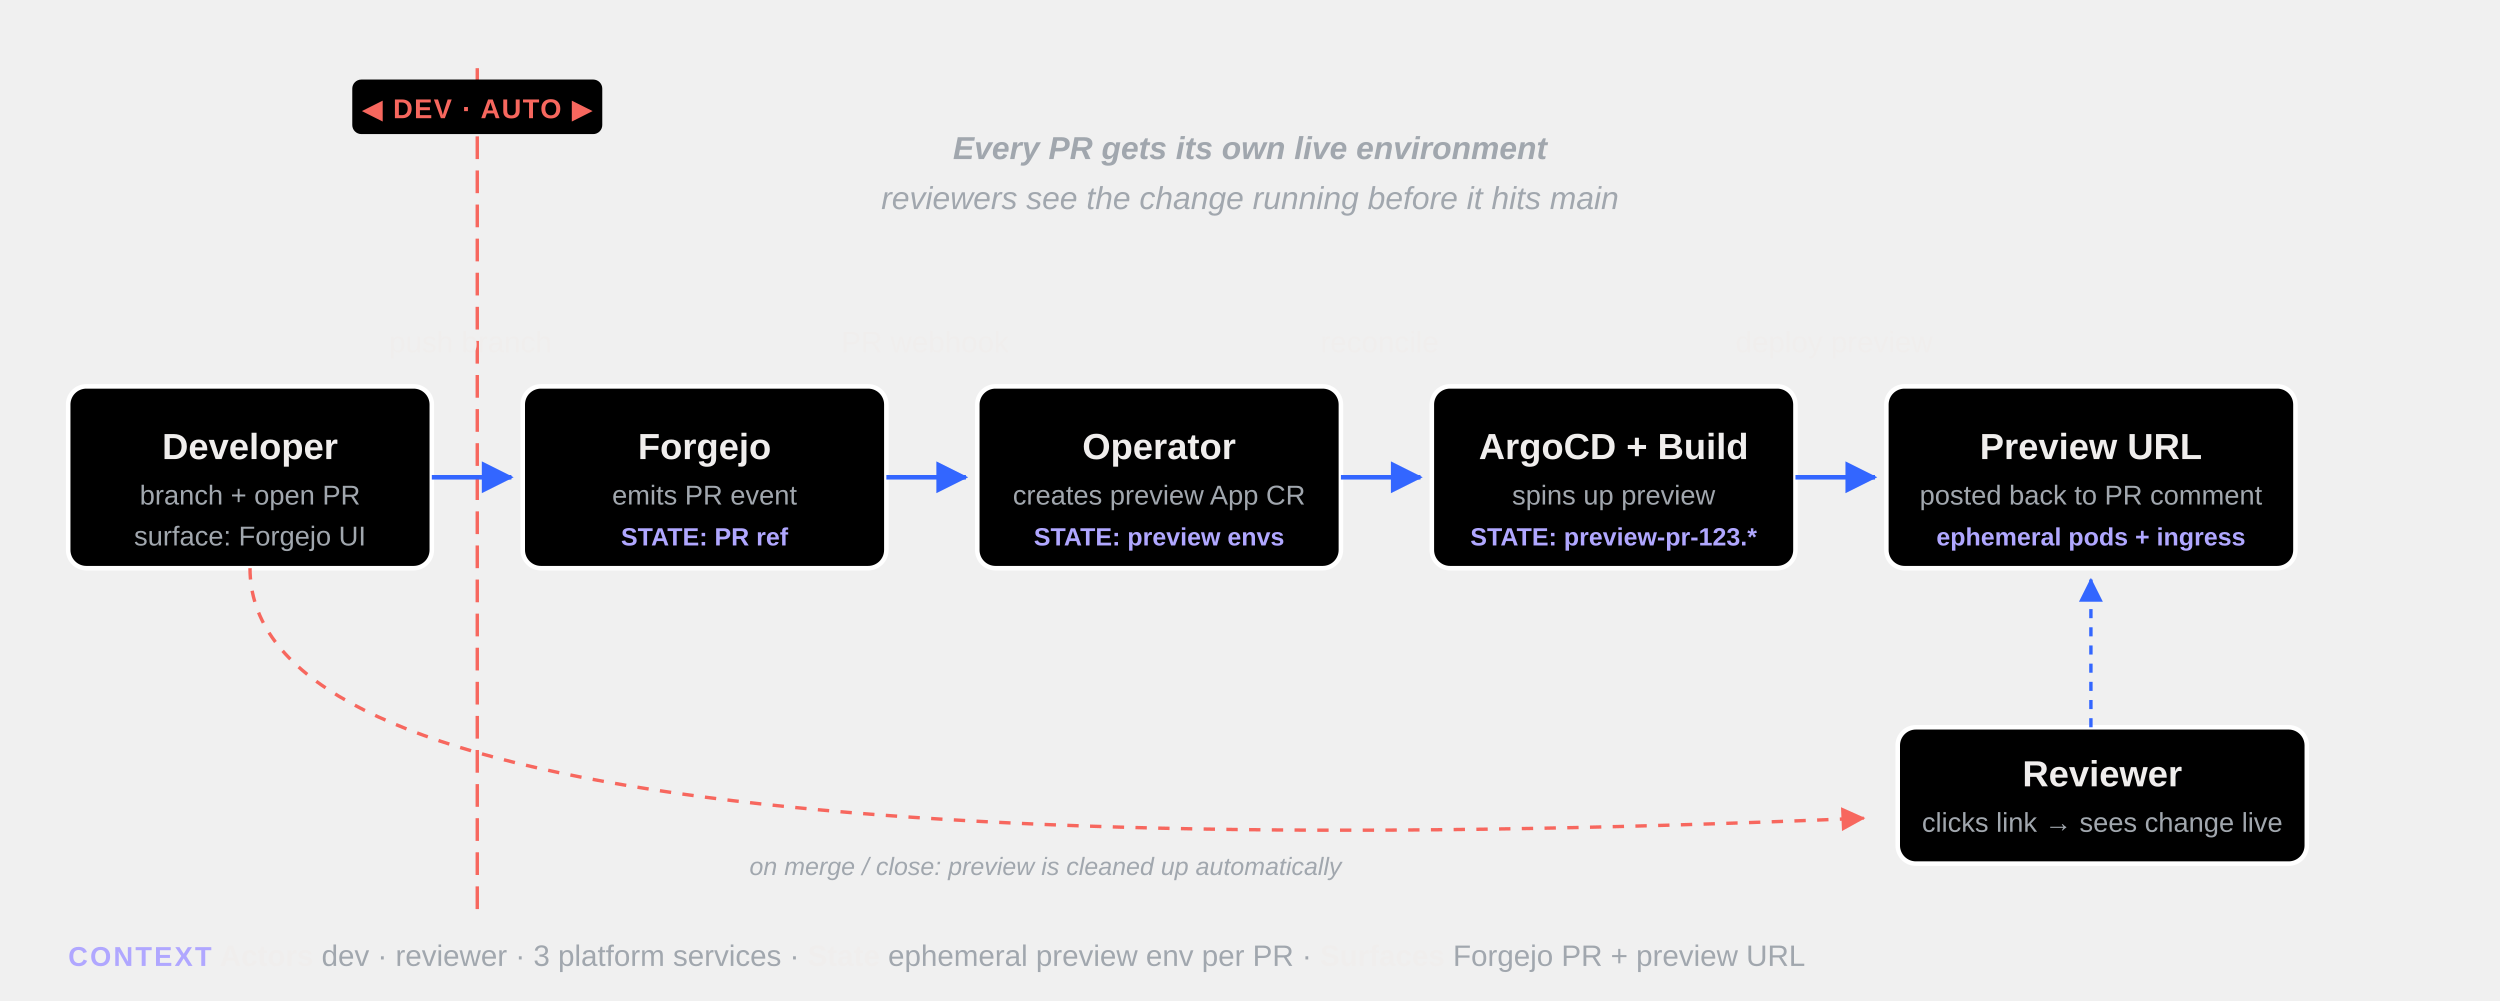
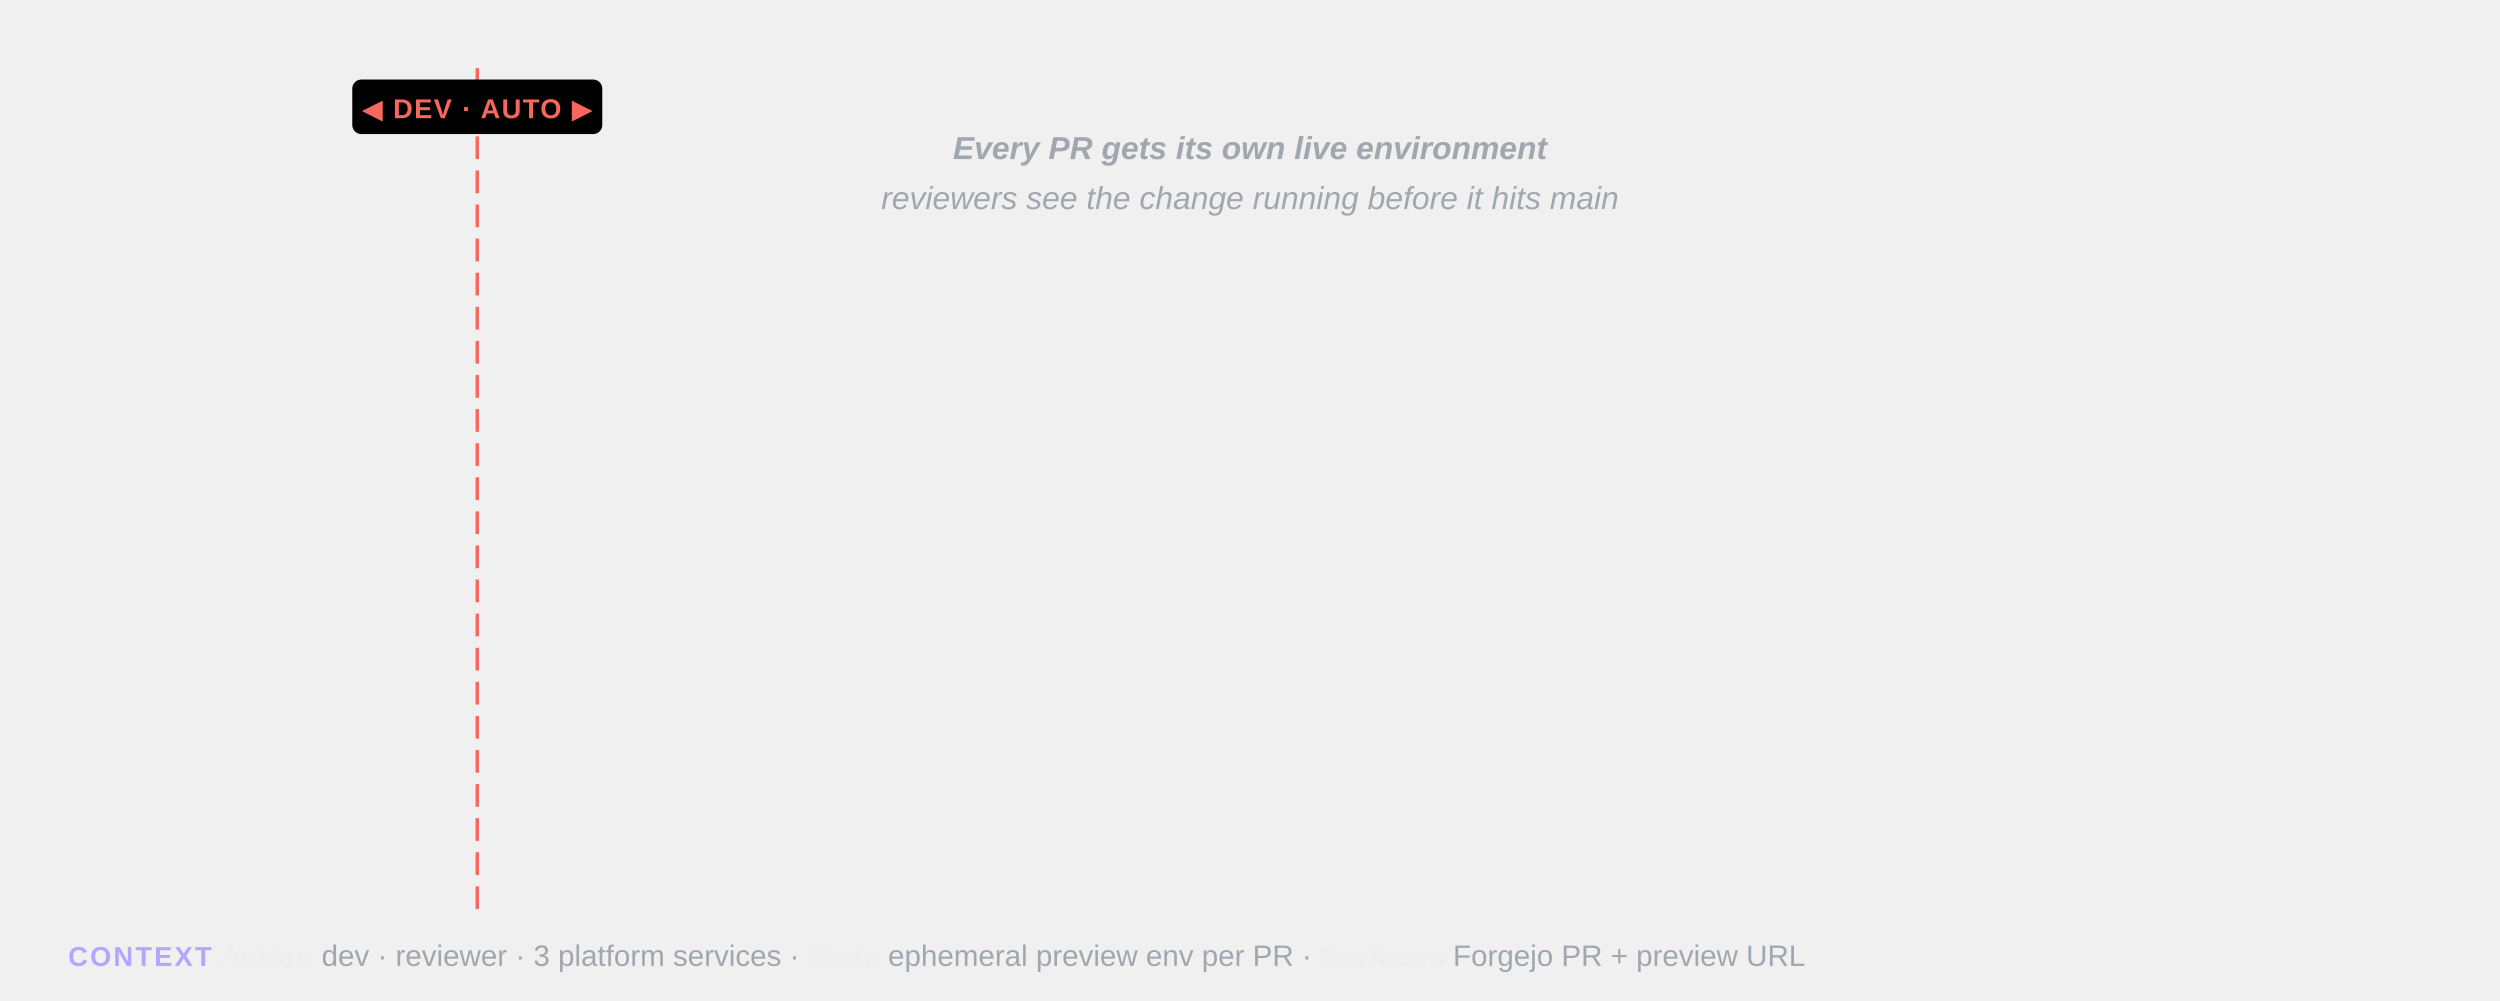
<svg xmlns="http://www.w3.org/2000/svg" viewBox="0 0 1100 440" font-family="Arial, 'Helvetica Neue', sans-serif">
  <defs>
    <style>
      .actor-label  { fill: #F0EEED; font-size: 16px; font-weight: 600; }
      .sub-label    { fill: #A1A7AE; font-size: 12px; }
      .arrow-label  { fill: #F0EEED; font-size: 13px; }
      .arrow-sub    { fill: #A1A7AE; font-size: 11px; font-style: italic; }
      .state-title  { fill: #B0A7FF; font-size: 11px; font-weight: 600; }
      .note         { fill: #A1A7AE; font-size: 14px; font-style: italic; }
      .legend-title { fill: #B0A7FF; font-size: 12px; font-weight: 600; letter-spacing: 0.08em; }
      .legend-text  { fill: #A1A7AE; font-size: 13px; }
      .box          { fill: #000000; }
+ 
+       /* Fragments — hidden by default, revealed by host script adding .shown */
+       [data-fragment] { opacity: 0; transition: opacity 0.25s ease; }
+       [data-fragment].shown { opacity: 1; }
    </style>
    <marker id="flowArrow" markerWidth="7" markerHeight="7" refX="6.5" refY="3.5" orient="auto">
      <polygon points="0 0, 7 3.5, 0 7" fill="#3366FF" />
    </marker>
    <marker id="cleanupArrow" markerWidth="7" markerHeight="7" refX="6.5" refY="3.5" orient="auto">
      <polygon points="0 0, 7 3.5, 0 7" fill="#F7675E" />
    </marker>
  </defs>
+   <text x="550" y="70" class="note" text-anchor="middle" fill="#F0EEED" font-size="16" font-weight="600">Every PR gets its own live environment</text>
+   <text x="550" y="92" class="note" text-anchor="middle">reviewers see the change running before it hits main</text>
  <line x1="210" y1="30" x2="210" y2="400" stroke="#F7675E" stroke-width="1.5" stroke-dasharray="10 5" />
  <rect x="155" y="35" width="110" height="24" rx="4" fill="#000000" />
  <text x="210" y="52" text-anchor="middle" fill="#F7675E" font-size="12px" font-weight="600" letter-spacing="0.05em">◀ DEV · AUTO ▶</text>
-   <g transform="translate(30, 170)">
-     <rect width="160" height="80" rx="8" class="box" stroke="#FFFFFF" stroke-width="2" />
-     <text x="80" y="32" class="actor-label" text-anchor="middle">Developer</text>
-     <text x="80" y="52" class="sub-label" text-anchor="middle">branch + open PR</text>
-     <text x="80" y="70" class="sub-label" text-anchor="middle">surface: Forgejo UI</text>
+   <g data-fragment="1">
+     <g transform="translate(30, 170)">
+       <rect width="160" height="80" rx="8" class="box" stroke="#FFFFFF" stroke-width="2" />
+       <text x="80" y="32" class="actor-label" text-anchor="middle">Developer</text>
+       <text x="80" y="52" class="sub-label" text-anchor="middle">branch + open PR</text>
+       <text x="80" y="70" class="sub-label" text-anchor="middle">surface: Forgejo UI</text>
+     </g>
+     <g transform="translate(230, 170)">
+       <rect width="160" height="80" rx="8" class="box" stroke="#FFFFFF" stroke-width="2" />
+       <text x="80" y="32" class="actor-label" text-anchor="middle">Forgejo</text>
+       <text x="80" y="52" class="sub-label" text-anchor="middle">emits PR event</text>
+       <text x="80" y="70" class="state-title" text-anchor="middle">STATE: PR ref</text>
+     </g>
+     <path d="M 190 210 L 225 210" stroke="#3366FF" stroke-width="2" fill="none" marker-end="url(#flowArrow)" />
+     <text x="207" y="155" class="arrow-label" text-anchor="middle">push branch</text>
  </g>
-   <g transform="translate(230, 170)">
-     <rect width="160" height="80" rx="8" class="box" stroke="#FFFFFF" stroke-width="2" />
-     <text x="80" y="32" class="actor-label" text-anchor="middle">Forgejo</text>
-     <text x="80" y="52" class="sub-label" text-anchor="middle">emits PR event</text>
-     <text x="80" y="70" class="state-title" text-anchor="middle">STATE: PR ref</text>
+   <g data-fragment="2">
+     <g transform="translate(430, 170)">
+       <rect width="160" height="80" rx="8" class="box" stroke="#FFFFFF" stroke-width="2" />
+       <text x="80" y="32" class="actor-label" text-anchor="middle">Operator</text>
+       <text x="80" y="52" class="sub-label" text-anchor="middle">creates preview App CR</text>
+       <text x="80" y="70" class="state-title" text-anchor="middle">STATE: preview envs</text>
+     </g>
+     <path d="M 390 210 L 425 210" stroke="#3366FF" stroke-width="2" fill="none" marker-end="url(#flowArrow)" />
+     <text x="407" y="155" class="arrow-label" text-anchor="middle">PR webhook</text>
  </g>
-   <g transform="translate(430, 170)">
-     <rect width="160" height="80" rx="8" class="box" stroke="#FFFFFF" stroke-width="2" />
-     <text x="80" y="32" class="actor-label" text-anchor="middle">Operator</text>
-     <text x="80" y="52" class="sub-label" text-anchor="middle">creates preview App CR</text>
-     <text x="80" y="70" class="state-title" text-anchor="middle">STATE: preview envs</text>
+   <g data-fragment="3">
+     <g transform="translate(630, 170)">
+       <rect width="160" height="80" rx="8" class="box" stroke="#FFFFFF" stroke-width="2" />
+       <text x="80" y="32" class="actor-label" text-anchor="middle">ArgoCD + Build</text>
+       <text x="80" y="52" class="sub-label" text-anchor="middle">spins up preview</text>
+       <text x="80" y="70" class="state-title" text-anchor="middle">STATE: preview-pr-123.*</text>
+     </g>
+     <path d="M 590 210 L 625 210" stroke="#3366FF" stroke-width="2" fill="none" marker-end="url(#flowArrow)" />
+     <text x="607" y="155" class="arrow-label" text-anchor="middle">reconcile</text>
  </g>
-   <g transform="translate(630, 170)">
-     <rect width="160" height="80" rx="8" class="box" stroke="#FFFFFF" stroke-width="2" />
-     <text x="80" y="32" class="actor-label" text-anchor="middle">ArgoCD + Build</text>
-     <text x="80" y="52" class="sub-label" text-anchor="middle">spins up preview</text>
-     <text x="80" y="70" class="state-title" text-anchor="middle">STATE: preview-pr-123.*</text>
+   <g data-fragment="4">
+     <g transform="translate(830, 170)">
+       <rect width="180" height="80" rx="8" class="box" stroke="#FFFFFF" stroke-width="2" />
+       <text x="90" y="32" class="actor-label" text-anchor="middle">Preview URL</text>
+       <text x="90" y="52" class="sub-label" text-anchor="middle">pr-N.&lt;app&gt;.&lt;domain&gt;</text>
+       <text x="90" y="70" class="state-title" text-anchor="middle">ephemeral pods + ingress</text>
+     </g>
+     <path d="M 790 210 L 825 210" stroke="#3366FF" stroke-width="2" fill="none" marker-end="url(#flowArrow)" />
+     <text x="807" y="155" class="arrow-label" text-anchor="middle">deploy preview</text>
  </g>
-   <g transform="translate(830, 170)">
-     <rect width="180" height="80" rx="8" class="box" stroke="#FFFFFF" stroke-width="2" />
-     <text x="90" y="32" class="actor-label" text-anchor="middle">Preview URL</text>
-     <text x="90" y="52" class="sub-label" text-anchor="middle">posted back to PR comment</text>
-     <text x="90" y="70" class="state-title" text-anchor="middle">ephemeral pods + ingress</text>
+   <g data-fragment="5">
+     <g transform="translate(835, 320)">
+       <rect width="180" height="60" rx="8" class="box" stroke="#FFFFFF" stroke-width="2" />
+       <text x="90" y="26" class="actor-label" text-anchor="middle">Reviewer</text>
+       <text x="90" y="46" class="sub-label" text-anchor="middle">clicks link → sees change live</text>
+     </g>
+     <path d="M 920 320 L 920 255" stroke="#3366FF" stroke-width="1.5" fill="none" stroke-dasharray="4 4" marker-end="url(#flowArrow)" />
  </g>
-   <path d="M 190 210 L 225 210" stroke="#3366FF" stroke-width="2" fill="none" marker-end="url(#flowArrow)" />
-   <text x="207" y="155" class="arrow-label" text-anchor="middle">push branch</text>
-   <path d="M 390 210 L 425 210" stroke="#3366FF" stroke-width="2" fill="none" marker-end="url(#flowArrow)" />
-   <text x="407" y="155" class="arrow-label" text-anchor="middle">PR webhook</text>
-   <path d="M 590 210 L 625 210" stroke="#3366FF" stroke-width="2" fill="none" marker-end="url(#flowArrow)" />
-   <text x="607" y="155" class="arrow-label" text-anchor="middle">reconcile</text>
-   <path d="M 790 210 L 825 210" stroke="#3366FF" stroke-width="2" fill="none" marker-end="url(#flowArrow)" />
-   <text x="807" y="155" class="arrow-label" text-anchor="middle">deploy preview</text>
-   <g transform="translate(835, 320)">
-     <rect width="180" height="60" rx="8" class="box" stroke="#FFFFFF" stroke-width="2" />
-     <text x="90" y="26" class="actor-label" text-anchor="middle">Reviewer</text>
-     <text x="90" y="46" class="sub-label" text-anchor="middle">clicks link → sees change live</text>
+   <g data-fragment="6">
+     <path d="M 110 250 Q 110 390 820 360" stroke="#F7675E" stroke-width="1.5" fill="none" stroke-dasharray="5 5" marker-end="url(#cleanupArrow)" />
+     <text x="460" y="385" class="arrow-sub" text-anchor="middle" fill="#F7675E">on merge / close: preview is cleaned up automatically</text>
  </g>
-   <path d="M 920 320 L 920 255" stroke="#3366FF" stroke-width="1.5" fill="none" stroke-dasharray="4 4" marker-end="url(#flowArrow)" />
-   <path d="M 110 250 Q 110 390 820 360" stroke="#F7675E" stroke-width="1.5" fill="none" stroke-dasharray="5 5" marker-end="url(#cleanupArrow)" />
-   <text x="460" y="385" class="arrow-sub" text-anchor="middle" fill="#F7675E">on merge / close: preview is cleaned up automatically</text>
-   <text x="550" y="70" class="note" text-anchor="middle" fill="#F0EEED" font-size="16" font-weight="600">Every PR gets its own live environment</text>
-   <text x="550" y="92" class="note" text-anchor="middle">reviewers see the change running before it hits main</text>
  <g transform="translate(30, 425)">
    <text x="0" y="0" class="legend-text">
      <tspan class="legend-title">CONTEXT</tspan>
      <tspan fill="#F0EEED" font-weight="600">Actors</tspan> dev · reviewer · 3 platform services   ·   <tspan fill="#F0EEED" font-weight="600">State</tspan> ephemeral preview env per PR   ·   <tspan fill="#F0EEED" font-weight="600">Surfaces</tspan> Forgejo PR + preview URL</text>
  </g>
</svg>
